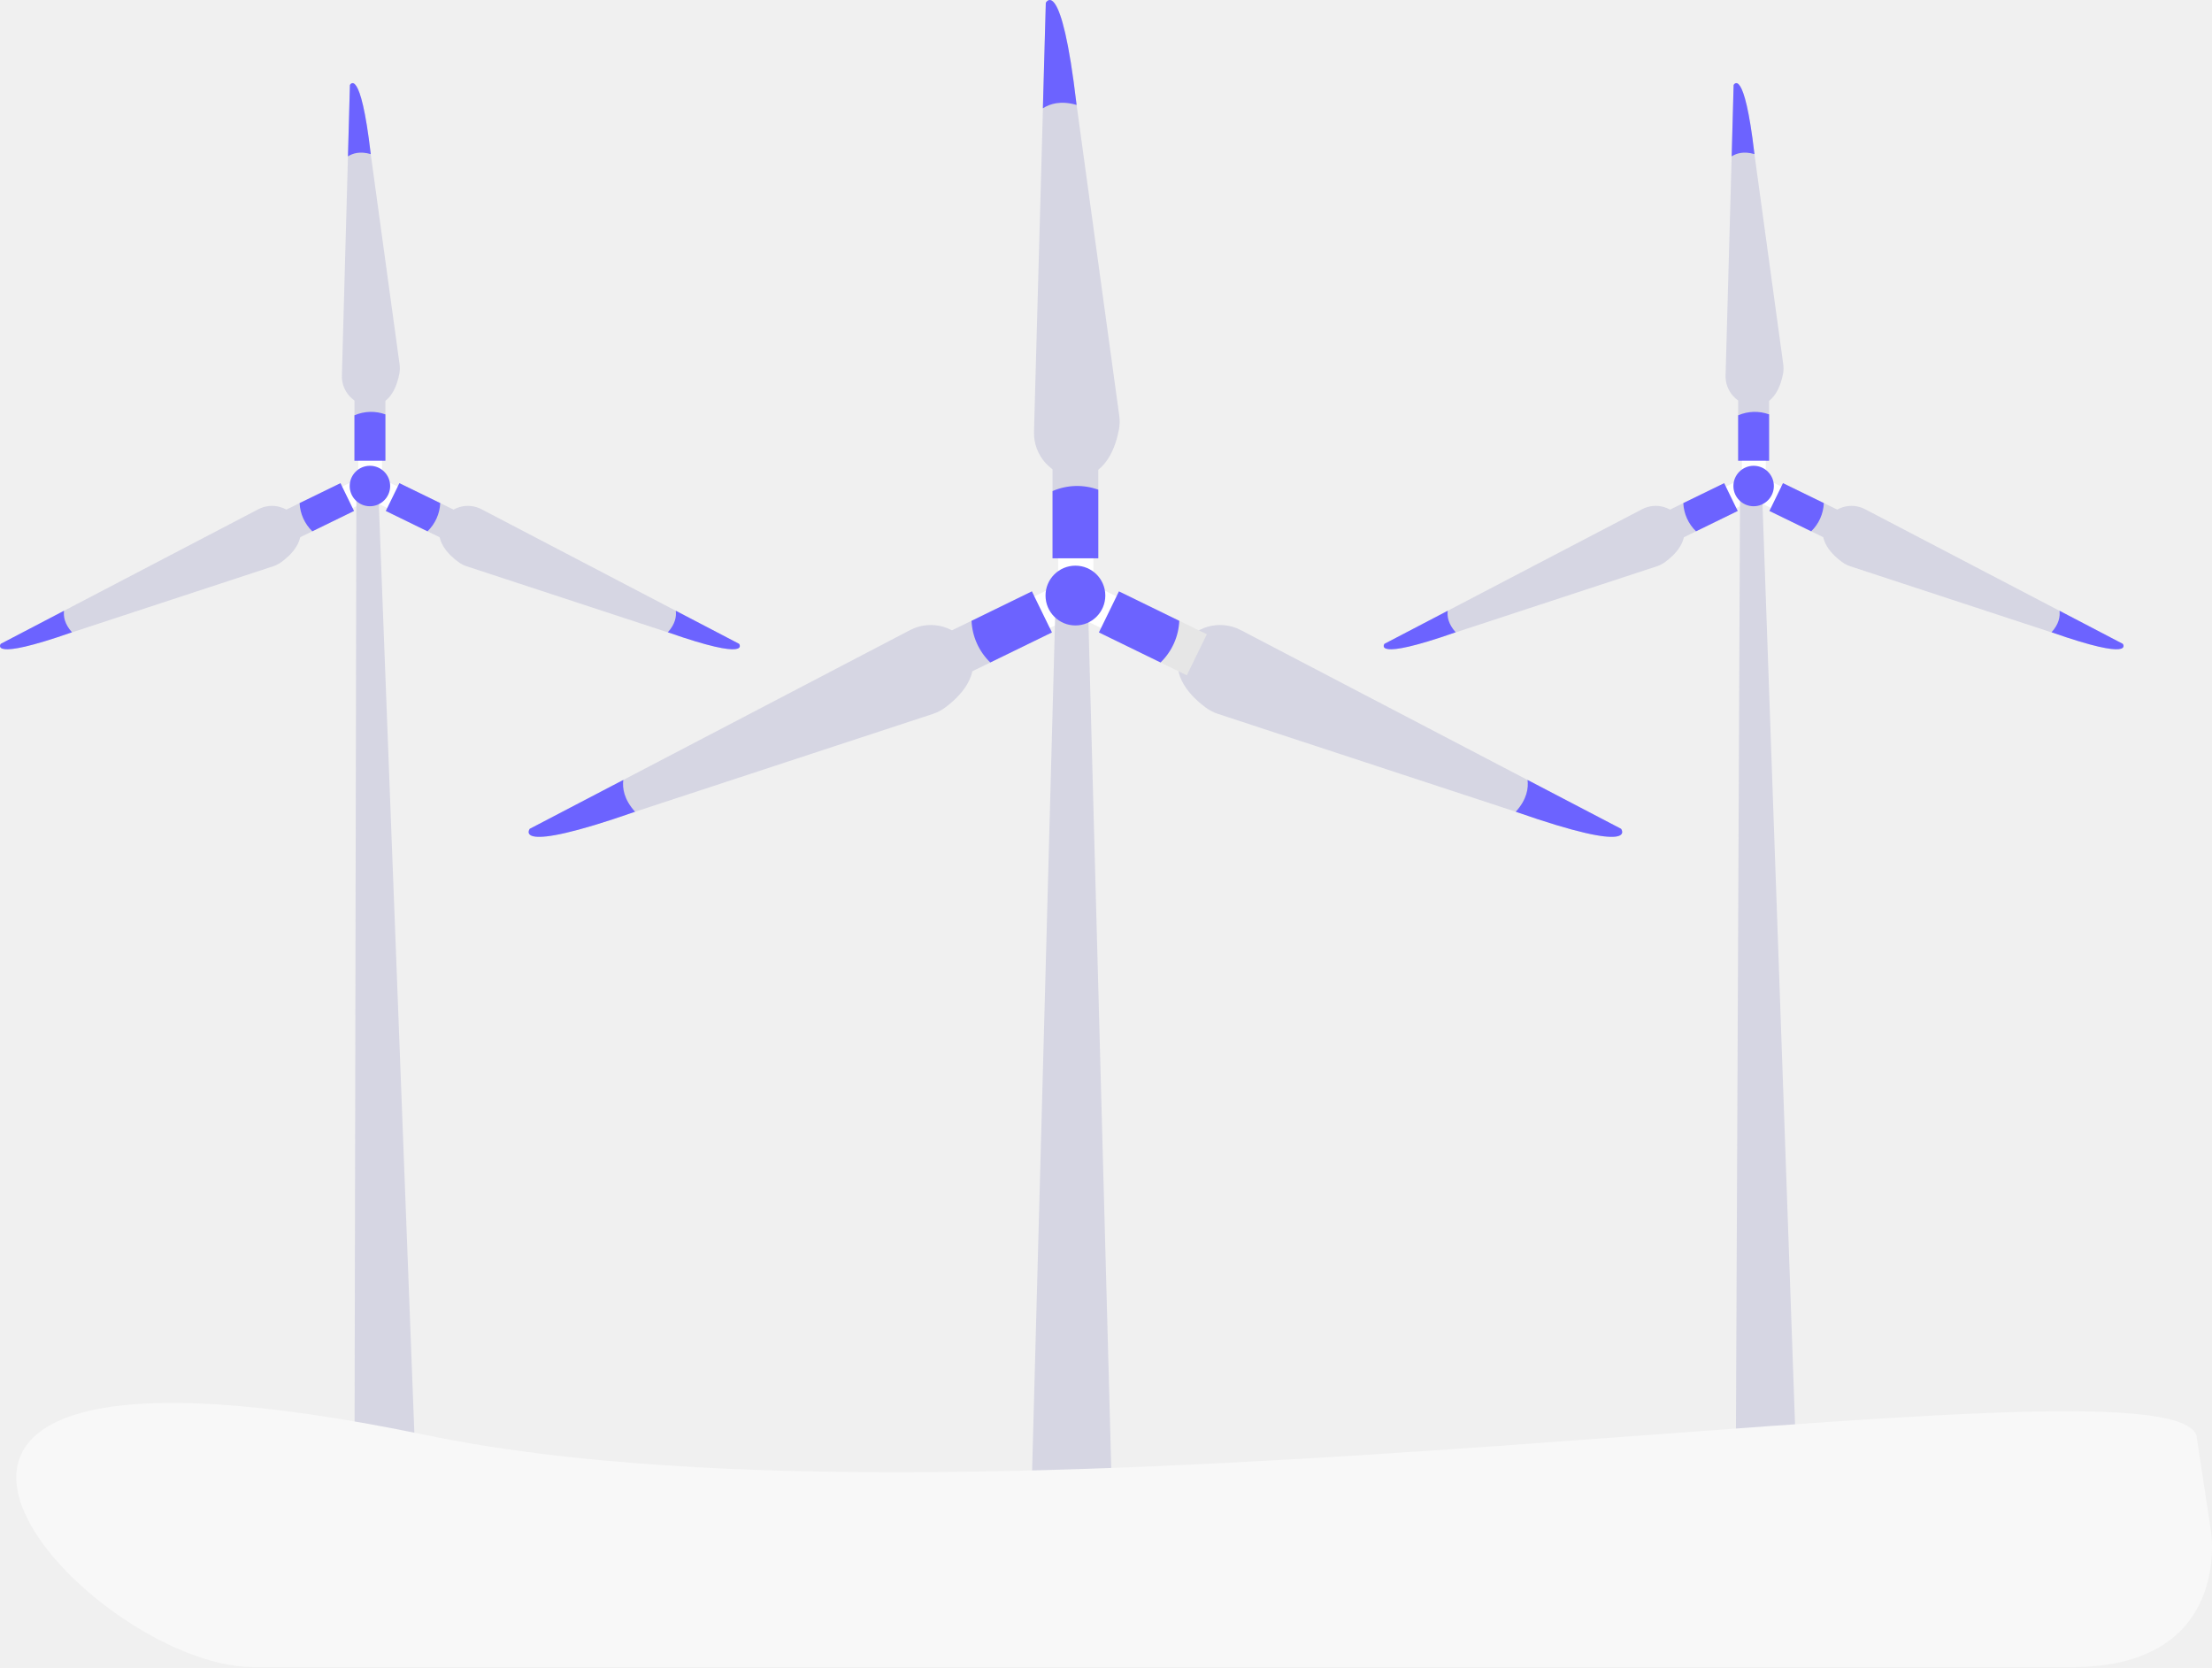
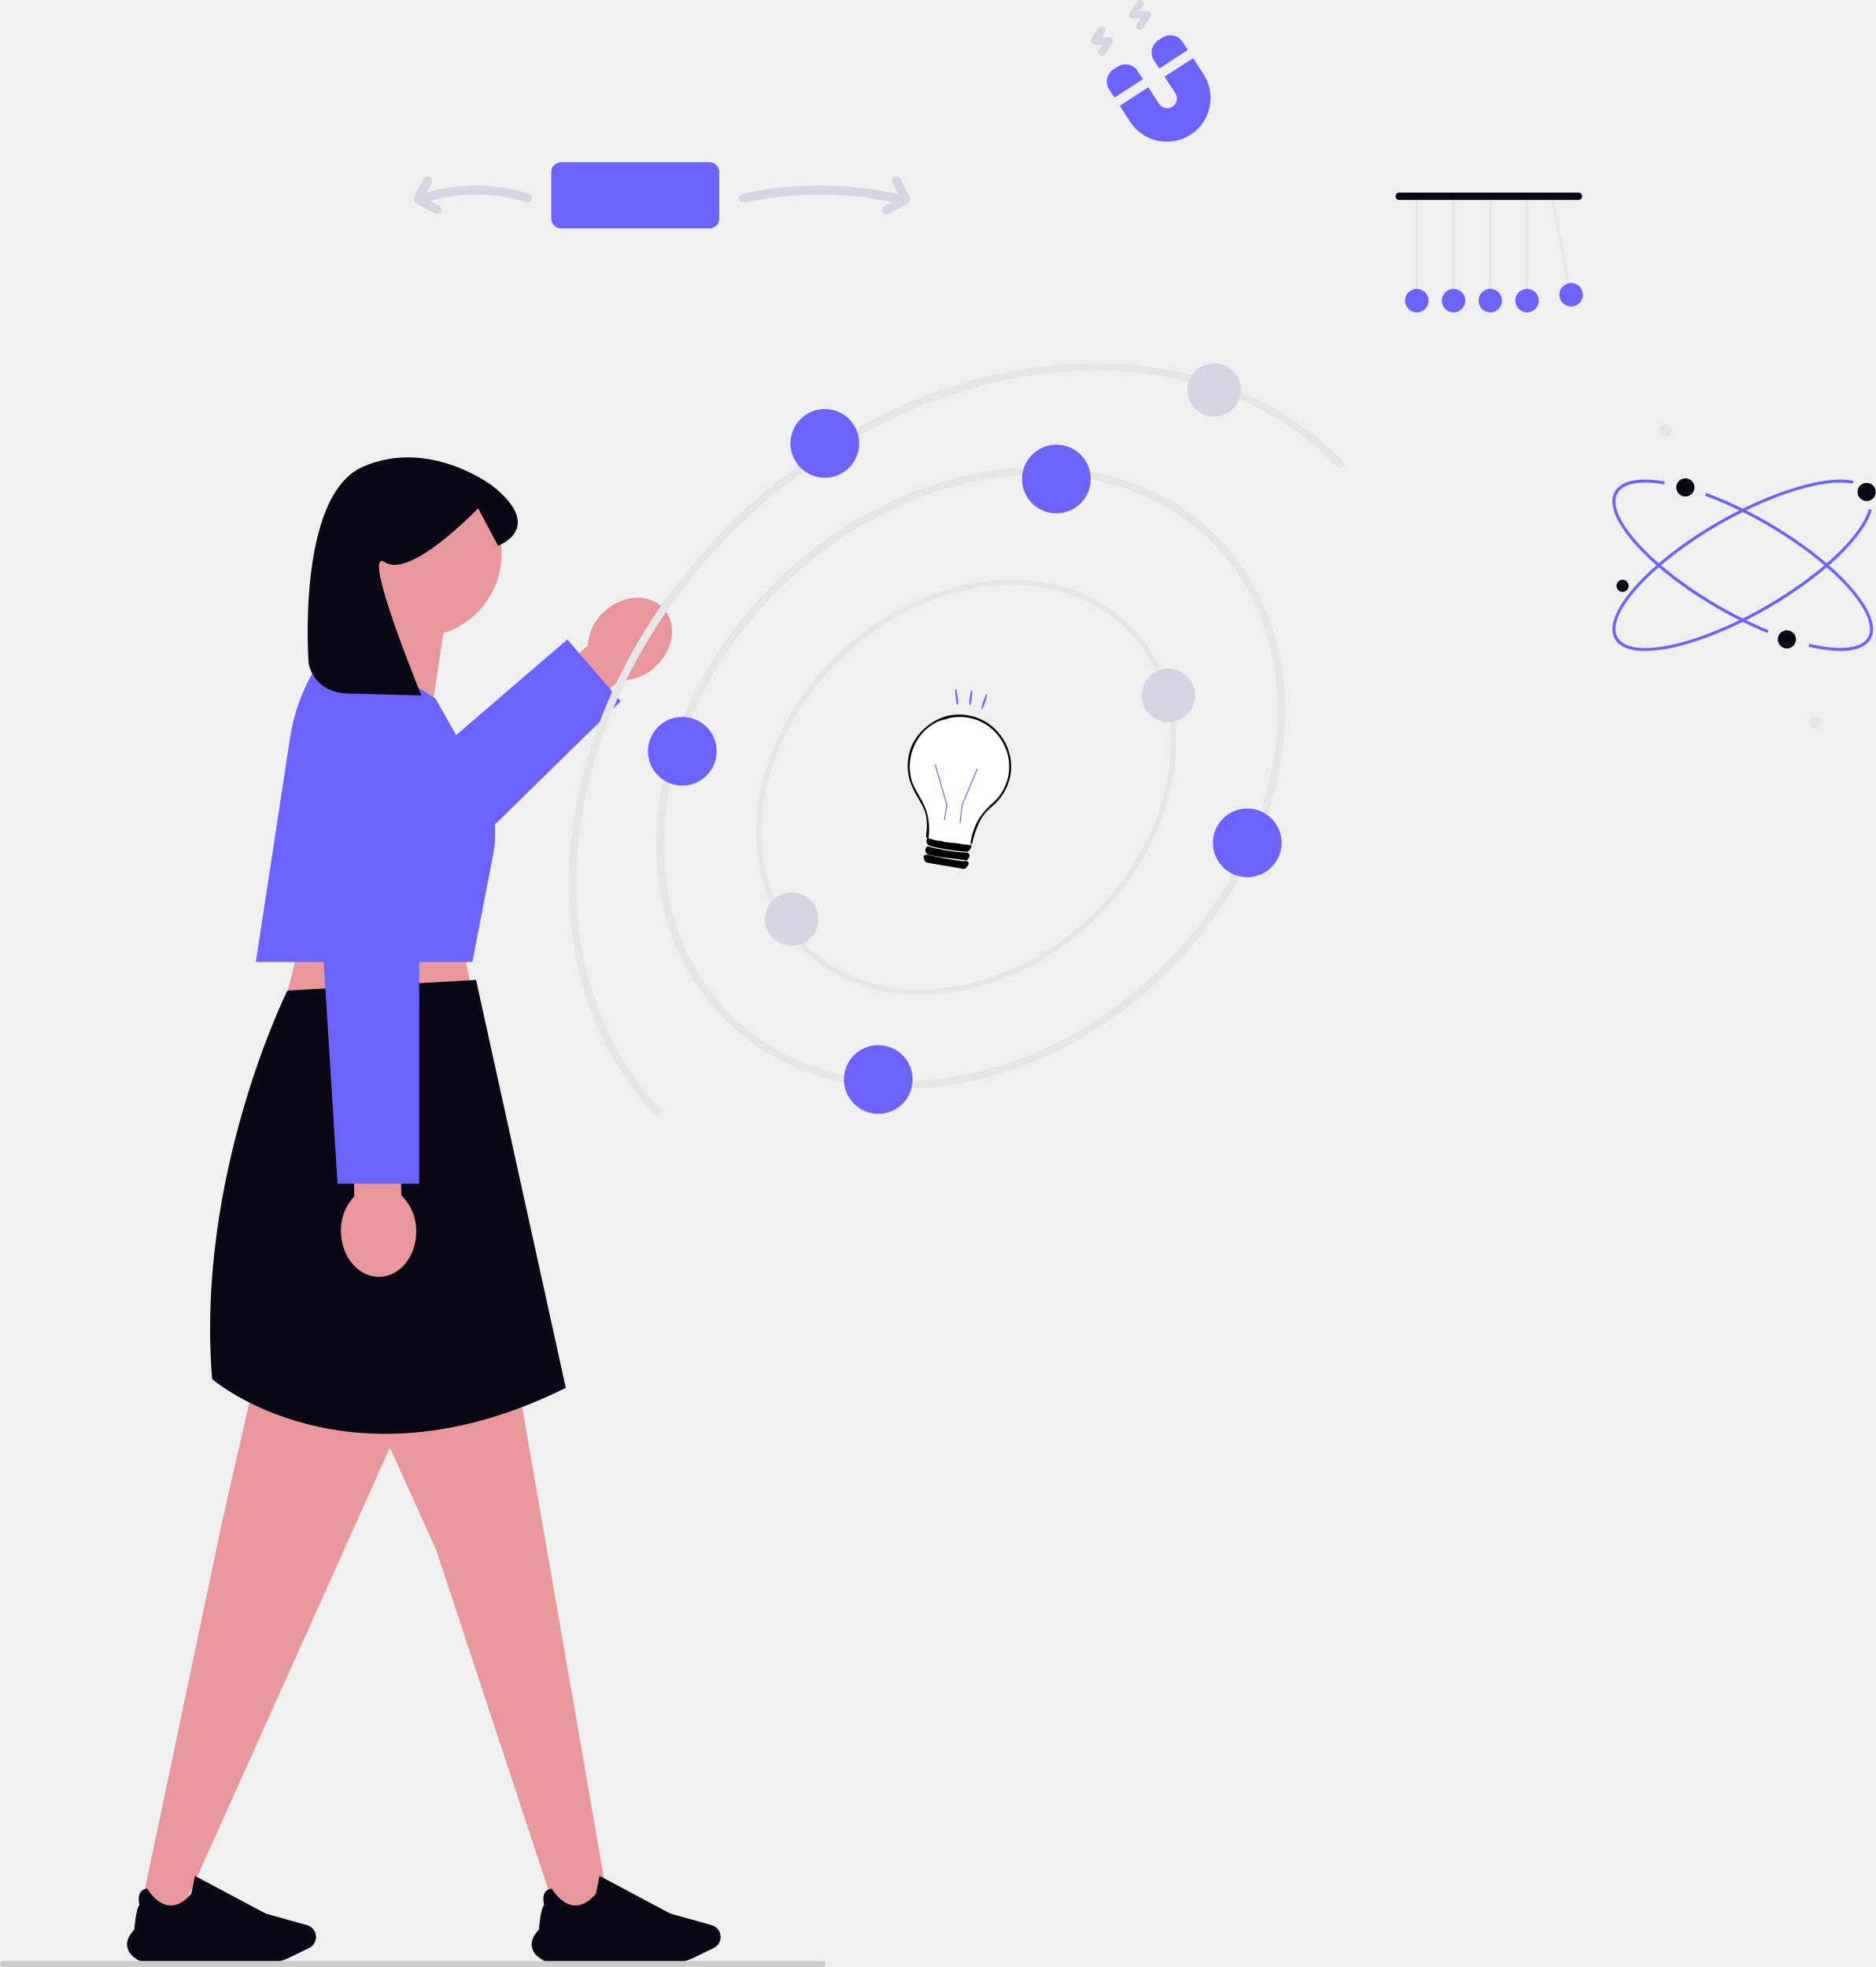
- <svg xmlns="http://www.w3.org/2000/svg" width="916.256" height="690.501" viewBox="0 0 916.256 690.501">
-   <g transform="translate(-463.069 -194.78)">
-     <path d="M603.59,291.88c-1.18,6.48-5.17,20.16-18.06,19.82-9.84-.25-17.42-8.84-17.16-18.68l3.71-134,1.21-43.7s6.38-12.09,12.73,42.11v.2l17.64,128.52A18,18,0,0,1,603.59,291.88Z" transform="translate(323 80.61)" fill="#d6d6e3" />
-     <rect width="18.94" height="40.51" transform="translate(899.06 385.5)" fill="#d6d6e3" />
-     <rect width="14.57" height="17.78" transform="translate(901.39 416.39)" fill="#fff" />
-     <path d="M586.05,157.64c-6.63-1.93-11.14-.46-14,1.39l1.21-43.7s6.38-12.09,12.73,42.11Z" transform="translate(323 80.61)" fill="#6c63ff" />
-     <path d="M595,317v28.4H576.06V317.56A25.6,25.6,0,0,1,595,317Z" transform="translate(323 80.61)" fill="#6c63ff" />
-     <path d="M639.59,407.29c-5.31-3.9-15.85-13.48-9.9-24.92,4.54-8.73,15.58-11.79,24.31-7.24l118.81,62.08,38.75,20.24s8.06,11-43.44-7l-.19-.06-123.25-40.5a18.282,18.282,0,0,1-5.09-2.6Z" transform="translate(323 80.61)" fill="#d6d6e3" />
-     <rect width="18.94" height="40.51" transform="translate(918.261 456.731) rotate(-64)" fill="#e6e6e6" />
-     <rect width="14.57" height="17.78" transform="translate(934.189 446.016) rotate(116)" fill="#fff" />
-     <path d="M767.93,450.38c4.64-5.12,5.3-9.82,4.88-13.17l38.75,20.24s8.06,11-43.44-7Z" transform="translate(323 80.61)" fill="#6c63ff" />
-     <path d="M620.79,388.56l-25.53-12.45,8.3-17,25,12.2a25.59,25.59,0,0,1-7.77,17.25Z" transform="translate(323 80.61)" fill="#6c63ff" />
-     <path d="M531.47,407.29c5.31-3.9,15.85-13.48,9.9-24.92-4.54-8.73-15.58-11.79-24.31-7.24L398.25,437.21,359.5,457.45s-8.06,11,43.44-7l.19-.06L526.38,409.9a18.28,18.28,0,0,0,5.09-2.61Z" transform="translate(323 80.61)" fill="#d6d6e3" />
-     <rect width="40.51" height="18.94" transform="translate(854.082 457.46) rotate(-26)" fill="#d6d6e3" />
-     <rect width="14.57" height="17.78" transform="translate(898.851 438.216) rotate(64)" fill="#fff" />
-     <path d="M403.13,450.38c-4.64-5.12-5.3-9.82-4.88-13.17L359.5,457.45s-8.06,11,43.44-7Z" transform="translate(323 80.61)" fill="#6c63ff" />
-     <path d="M550.27,388.56l25.53-12.45-8.3-17-25,12.2A25.59,25.59,0,0,0,550.27,388.56Z" transform="translate(323 80.61)" fill="#6c63ff" />
-     <path d="M574.57,717.37H537.42l11.8-437.53h13.55Z" transform="translate(351 167)" fill="#d6d6e3" />
-     <circle cx="12.38" cy="12.38" r="12.38" transform="translate(896.15 429.07)" fill="#6c63ff" />
-     <path d="M878.67,268.82c-.79,4.38-3.49,13.63-12.21,13.4a12.19,12.19,0,0,1-11.62-12.63l2.52-90.66.81-29.56s4.32-8.18,8.62,28.49v.13l11.93,87A12.261,12.261,0,0,1,878.67,268.82Z" transform="translate(323 80.61)" fill="#d6d6e3" />
-     <rect width="12.81" height="27.41" transform="translate(1183.05 358.22)" fill="#d6d6e3" />
-     <rect width="9.86" height="12.03" transform="translate(1184.62 379.12)" fill="#fff" />
-     <path d="M866.81,178c-4.49-1.3-7.54-.31-9.45.94l.81-29.56s4.32-8.18,8.62,28.49Z" transform="translate(323 80.61)" fill="#6c63ff" />
-     <path d="M872.86,285.8V305H860.05V286.19A17.29,17.29,0,0,1,872.86,285.8Z" transform="translate(323 80.61)" fill="#6c63ff" />
-     <path d="M903,346.89c-3.59-2.63-10.73-9.11-6.7-16.85a12.18,12.18,0,0,1,16.45-4.9l80.38,42,26.21,13.69s5.46,7.47-29.38-4.74h-.13L906.44,348.7a12.328,12.328,0,0,1-3.44-1.81Z" transform="translate(323 80.61)" fill="#d6d6e3" />
-     <rect width="12.81" height="27.41" transform="translate(1196.034 406.418) rotate(-64)" fill="#d6d6e3" />
-     <rect width="9.86" height="12.03" transform="translate(1206.823 399.171) rotate(116)" fill="#fff" />
-     <path d="M989.86,376.05c3.14-3.46,3.59-6.64,3.3-8.91l26.21,13.69s5.46,7.47-29.38-4.74Z" transform="translate(323 80.61)" fill="#6c63ff" />
-     <path d="M890.31,334.23,873,325.8l5.61-11.51,16.93,8.25A17.35,17.35,0,0,1,890.31,334.23Z" transform="translate(323 80.61)" fill="#6c63ff" />
-     <path d="M829.88,346.89c3.59-2.63,10.73-9.11,6.7-16.85a12.18,12.18,0,0,0-16.45-4.9l-80.38,42-26.21,13.69s-5.46,7.47,29.38-4.74h.13l83.39-27.39a12.331,12.331,0,0,0,3.44-1.81Z" transform="translate(323 80.61)" fill="#d6d6e3" />
-     <rect width="27.41" height="12.81" transform="translate(1152.624 406.921) rotate(-26)" fill="#d6d6e3" />
-     <rect width="9.86" height="12.03" transform="translate(1182.906 393.89) rotate(64)" fill="#fff" />
-     <path d="M743.05,376.05c-3.14-3.46-3.59-6.64-3.3-8.91l-26.21,13.69s-5.46,7.47,29.38-4.74Z" transform="translate(323 80.61)" fill="#6c63ff" />
-     <path d="M842.6,334.23l17.27-8.43-5.61-11.51-16.93,8.25a17.35,17.35,0,0,0,5.27,11.69Z" transform="translate(323 80.61)" fill="#6c63ff" />
-     <path d="M856.3,637.169l-25.26,4.44,1.79-408.879H842Z" transform="translate(351 167)" fill="#d6d6e3" />
-     <circle cx="8.38" cy="8.38" r="8.38" transform="translate(1181.08 387.7)" fill="#6c63ff" />
-     <path d="M305.51,268.82c-.79,4.38-3.49,13.63-12.21,13.4a12.18,12.18,0,0,1-11.61-12.63l2.51-90.66.81-29.56s4.32-8.18,8.62,28.49v.13l11.94,87A12.561,12.561,0,0,1,305.51,268.82Z" transform="translate(323 80.61)" fill="#d6d6e3" />
-     <rect width="12.81" height="27.41" transform="translate(609.89 358.22)" fill="#d6d6e3" />
-     <rect width="9.86" height="12.03" transform="translate(611.46 379.12)" fill="#fff" />
-     <path d="M293.65,178c-4.48-1.3-7.54-.31-9.45.94l.81-29.56s4.32-8.18,8.62,28.49Z" transform="translate(323 80.61)" fill="#6c63ff" />
-     <path d="M299.7,285.8V305H286.89V286.19A17.29,17.29,0,0,1,299.7,285.8Z" transform="translate(323 80.61)" fill="#6c63ff" />
-     <path d="M329.87,346.89c-3.59-2.63-10.72-9.11-6.69-16.85a12.17,12.17,0,0,1,16.44-4.9l80.38,42,26.22,13.69s5.45,7.47-29.39-4.74h-.13L333.32,348.7A12.39,12.39,0,0,1,329.87,346.89Z" transform="translate(323 80.61)" fill="#d6d6e3" />
-     <rect width="12.81" height="27.41" transform="translate(622.878 406.418) rotate(-64)" fill="#d6d6e3" />
-     <rect width="9.86" height="12.03" transform="translate(633.659 399.17) rotate(116)" fill="#fff" />
-     <path d="M416.7,376.05c3.14-3.46,3.59-6.64,3.3-8.91l26.22,13.69s5.45,7.47-29.39-4.74Z" transform="translate(323 80.61)" fill="#6c63ff" />
-     <path d="M317.15,334.23l-17.27-8.43,5.62-11.51,16.92,8.25a17.31,17.31,0,0,1-5.27,11.69Z" transform="translate(323 80.61)" fill="#6c63ff" />
-     <path d="M256.72,346.89c3.6-2.63,10.73-9.11,6.7-16.85a12.18,12.18,0,0,0-16.45-4.9l-80.38,42-26.21,13.69s-5.46,7.47,29.38-4.74h.13l83.39-27.39A12.33,12.33,0,0,0,256.72,346.89Z" transform="translate(323 80.61)" fill="#d6d6e3" />
-     <rect width="27.41" height="12.81" transform="translate(579.464 406.917) rotate(-26)" fill="#d6d6e3" />
-     <rect width="9.86" height="12.03" transform="translate(609.755 393.897) rotate(64)" fill="#fff" />
-     <path d="M169.89,376.05c-3.13-3.46-3.58-6.64-3.3-8.91l-26.21,13.69s-5.46,7.47,29.38-4.74Z" transform="translate(323 80.61)" fill="#6c63ff" />
-     <path d="M269.44,334.23l17.27-8.43-5.61-11.51-16.93,8.25a17.4,17.4,0,0,0,5.27,11.69Z" transform="translate(323 80.61)" fill="#6c63ff" />
-     <path d="M284.061,630.706h-25.14l.759-397.976h9.16Z" transform="translate(351 167)" fill="#d6d6e3" />
-     <circle cx="8.38" cy="8.38" r="8.38" transform="translate(607.92 387.7)" fill="#6c63ff" />
-     <path d="M1055.936,672.338s8.843,56.077-57.7,56.081H245.17c-70.974-.025-211.888-154.949,71.582-96.081,235.34,48.871,718.209-37.932,733.119,0Z" transform="translate(323 156.862)" fill="#f8f8f8" />
+ <svg xmlns="http://www.w3.org/2000/svg" width="763.288" height="800.542" viewBox="0 0 763.288 800.542">
+   <g transform="translate(-695.37 -101.236)">
+     <path d="M304.057,125.825l-24.33,21.989-12.839-14.206,24.33-21.989a20.1,20.1,0,0,1,6.859-13.941c7.584-6.854,18.33-7.323,24-1.046s4.123,16.921-3.461,23.775a20.1,20.1,0,0,1-14.562,5.418h0Z" transform="translate(643.37 252.27)" fill="#e8989b" />
+     <path d="M201.414,180.7l83.761-72.052,21.751,25.143-95.68,93.7" transform="translate(641.045 252.853)" fill="#6c63ff" />
+     <path d="M179.909,218.849l-12.147,48,83.877-1.036-9.6-43.86Z" transform="translate(639.85 256.767)" fill="#e8989b" />
+     <path d="M166.284,377.223l-18.211,79.672L114.556,616.408l15.533,3.107,106.762-237.74Z" transform="translate(637.96 262.392)" fill="#e8989b" />
+     <path d="M198.368,396.087l33.637,74.484,49.4,149.66,20.71-5.178L257.344,357.07Z" transform="translate(640.937 261.677)" fill="#e8989b" />
+     <path d="M173.39,246.779s-37.448,75.142-30.619,158.147c0,0,55.209,47.636,143.9,3.54l-36.509-166.01-76.771,4.323h0Z" transform="translate(638.933 257.606)" fill="#090814" />
+     <path d="M112.15,627.707a6.92,6.92,0,0,1-2.861-4.851c-.132-2.01.862-4.167,2.952-6.41.05-.646.7-8.643,2.144-10.075-.121-.428-.857-3.266.35-5.109a3.5,3.5,0,0,1,2.724-1.5l.054-.006.027.048c.035.062,3.552,6.249,8.844,6.792,3.034.311,6.071-1.269,9.027-4.7.106-.253.942-4.43,1.481-7.2l.022-.111,28.831,15.344,16.853,4.722a4.989,4.989,0,0,1,.817,9.264l-8.169,3.976a25.294,25.294,0,0,1-11.007,2.539h-44.31a12.278,12.278,0,0,1-7.778-2.727h0Z" transform="translate(637.773 270.113)" fill="#090814" />
+     <path d="M271.15,627.707a6.92,6.92,0,0,1-2.861-4.851c-.132-2.01.862-4.167,2.952-6.41.05-.646.7-8.643,2.144-10.075-.121-.428-.857-3.266.35-5.109a3.5,3.5,0,0,1,2.724-1.5l.054-.006.027.048c.035.062,3.552,6.249,8.844,6.792,3.034.311,6.071-1.269,9.027-4.7.106-.253.942-4.43,1.481-7.2l.022-.111,28.831,15.344,16.853,4.722a4.989,4.989,0,0,1,.817,9.264l-8.169,3.976a25.294,25.294,0,0,1-11.006,2.539h-44.31a12.278,12.278,0,0,1-7.778-2.727Z" transform="translate(643.42 270.113)" fill="#090814" />
+     <path d="M191.132,76.16A33.832,33.832,0,1,1,235.1,108.445l-6.54,43.223-33.341-27.784a83.993,83.993,0,0,0,11.065-19.519,33.8,33.8,0,0,1-15.152-28.2Z" transform="translate(640.68 250.498)" fill="#e8989b" />
+     <path d="M193.152,107.251,233,132.723,251.392,165.2a45.437,45.437,0,0,1,5.073,31.012l-8.451,43.718H159.907l13.922-91.209a76.686,76.686,0,0,1,12.959-32.369l6.365-9.1Z" transform="translate(639.571 252.804)" fill="#6c63ff" />
+     <path d="M180.655,120.8s1.58,11.986,16.217,12.378l29.691.794s-25.1-61.082-14.779-54.2S249.626,57.8,249.626,57.8l8.121,15.23s19.4-7.025-2.1-24.229c0,0-25.654-19.834-52.888-7.923s-22.1,79.919-22.1,79.919h0Z" transform="translate(640.294 250.311)" fill="#090814" />
+     <path d="M198.782,328.666l-.711-32.787,19.143-.415.711,32.787a20.1,20.1,0,0,1,6.056,14.308c.222,10.22-6.455,18.654-14.913,18.837s-15.494-7.953-15.716-18.173A20.1,20.1,0,0,1,198.782,328.666Z" transform="translate(640.758 259.489)" fill="#e8989b" />
+     <path d="M225.594,169.057V327.977H192.349L182.523,170.4" transform="translate(640.374 254.999)" fill="#6c63ff" />
+     <path d="M335.9,629.583a1.12,1.12,0,0,1-.966,1.232H.966a1.269,1.269,0,0,1,0-2.465H334.93A1.121,1.121,0,0,1,335.9,629.583Z" transform="translate(695.37 270.963)" fill="#ccc" />
+     <path d="M140.313,0a175.231,175.231,0,0,1,28.216,2.275A165.914,165.914,0,0,1,194.822,8.8,154.079,154.079,0,0,1,218.633,19.14a139.424,139.424,0,0,1,20.768,13.7,123.225,123.225,0,0,1,17.16,16.635,107.972,107.972,0,0,1,12.98,19.127,96.594,96.594,0,0,1,8.217,21.173,91.683,91.683,0,0,1,0,45.5,96.594,96.594,0,0,1-8.217,21.173,107.973,107.973,0,0,1-12.98,19.127,123.227,123.227,0,0,1-17.16,16.635,139.424,139.424,0,0,1-20.768,13.7,154.08,154.08,0,0,1-23.811,10.337,165.915,165.915,0,0,1-26.293,6.528,176.109,176.109,0,0,1-56.431,0A165.915,165.915,0,0,1,85.8,216.256a154.079,154.079,0,0,1-23.811-10.337,139.424,139.424,0,0,1-20.768-13.7,123.225,123.225,0,0,1-17.16-16.635,107.971,107.971,0,0,1-12.98-19.127A96.594,96.594,0,0,1,2.868,135.28a91.682,91.682,0,0,1,0-45.5,96.594,96.594,0,0,1,8.217-21.173,107.97,107.97,0,0,1,12.98-19.127,123.224,123.224,0,0,1,17.16-16.635,139.424,139.424,0,0,1,20.768-13.7A154.078,154.078,0,0,1,85.8,8.8,165.914,165.914,0,0,1,112.1,2.275,175.23,175.23,0,0,1,140.313,0Zm0,221.953a172.113,172.113,0,0,0,27.714-2.234,162.8,162.8,0,0,0,25.8-6.4,150.963,150.963,0,0,0,23.33-10.127,136.312,136.312,0,0,0,20.3-13.4,120.116,120.116,0,0,0,16.727-16.214A104.862,104.862,0,0,0,266.794,155a93.486,93.486,0,0,0,7.954-20.49,88.576,88.576,0,0,0,0-43.961,93.486,93.486,0,0,0-7.954-20.49,104.861,104.861,0,0,0-12.607-18.575A120.118,120.118,0,0,0,237.46,35.271a136.311,136.311,0,0,0-20.3-13.4,150.965,150.965,0,0,0-23.33-10.127,162.8,162.8,0,0,0-25.8-6.4,173,173,0,0,0-55.428,0,162.8,162.8,0,0,0-25.8,6.4,150.965,150.965,0,0,0-23.33,10.127,136.311,136.311,0,0,0-20.3,13.4A120.118,120.118,0,0,0,26.438,51.484,104.862,104.862,0,0,0,13.831,70.059a93.486,93.486,0,0,0-7.954,20.49,88.576,88.576,0,0,0,0,43.961A93.487,93.487,0,0,0,13.831,155a104.863,104.863,0,0,0,12.607,18.575,120.117,120.117,0,0,0,16.727,16.214,136.312,136.312,0,0,0,20.3,13.4A150.963,150.963,0,0,0,86.8,213.313a162.8,162.8,0,0,0,25.8,6.4A172.113,172.113,0,0,0,140.313,221.953Z" transform="translate(911.163 432.802) rotate(-43.502)" fill="#e6e6e6" />
+     <path d="M318.8,306.852a126.18,126.18,0,0,1-18.656-25.381A132.724,132.724,0,0,1,288.307,252.6a148.422,148.422,0,0,1-5.157-31.354,169.481,169.481,0,0,1,1.37-32.841,191.833,191.833,0,0,1,7.746-33.347,212.05,212.05,0,0,1,13.977-32.878,228.394,228.394,0,0,1,20.068-31.433,242.462,242.462,0,0,1,56.354-53.481,228.394,228.394,0,0,1,32.439-18.4,212.057,212.057,0,0,1,33.563-12.24A191.836,191.836,0,0,1,482.374.634a169.479,169.479,0,0,1,32.868.348,148.424,148.424,0,0,1,31.042,6.789A132.726,132.726,0,0,1,574.5,21.1,126.178,126.178,0,0,1,598.87,41.057L596.617,43.2a123.069,123.069,0,0,0-23.77-19.466,129.614,129.614,0,0,0-27.555-13.016A145.313,145.313,0,0,0,514.9,4.07a166.363,166.363,0,0,0-32.264-.341,188.718,188.718,0,0,0-33.159,5.9,208.934,208.934,0,0,0-33.07,12.06,225.271,225.271,0,0,0-32,18.147,239.353,239.353,0,0,0-55.626,52.791,225.278,225.278,0,0,0-19.794,31,208.939,208.939,0,0,0-13.772,32.394,188.721,188.721,0,0,0-7.621,32.805,166.367,166.367,0,0,0-1.346,32.237,145.31,145.31,0,0,0,5.047,30.7,129.613,129.613,0,0,0,11.558,28.2,123.067,123.067,0,0,0,18.2,24.755Z" transform="translate(643.938 248.995)" fill="#e6e6e6" />
+     <circle cx="13.979" cy="13.979" r="13.979" transform="translate(1111.265 282.207)" fill="#6c63ff" />
+     <circle cx="13.979" cy="13.979" r="13.979" transform="translate(1188.928 430.286)" fill="#6c63ff" />
+     <circle cx="13.979" cy="13.979" r="13.979" transform="translate(959.044 393.007)" fill="#6c63ff" />
+     <circle cx="13.979" cy="13.979" r="13.979" transform="translate(1038.778 526.589)" fill="#6c63ff" />
+     <path d="M93.666,0A116.975,116.975,0,0,1,112.5,1.519a110.756,110.756,0,0,1,17.552,4.358,102.856,102.856,0,0,1,15.9,6.9,93.074,93.074,0,0,1,13.864,9.149,82.259,82.259,0,0,1,11.455,11.1A72.077,72.077,0,0,1,179.932,45.8a64.482,64.482,0,0,1,5.485,14.134,61.2,61.2,0,0,1,0,30.374,64.482,64.482,0,0,1-5.485,14.134,72.077,72.077,0,0,1-8.665,12.768,82.26,82.26,0,0,1-11.455,11.1,93.073,93.073,0,0,1-13.864,9.149,102.855,102.855,0,0,1-15.9,6.9A110.756,110.756,0,0,1,112.5,148.72a117.562,117.562,0,0,1-37.671,0,110.756,110.756,0,0,1-17.552-4.358,102.854,102.854,0,0,1-15.9-6.9,93.072,93.072,0,0,1-13.864-9.149,82.259,82.259,0,0,1-11.455-11.1A72.076,72.076,0,0,1,7.4,104.44,64.481,64.481,0,0,1,1.914,90.307a61.2,61.2,0,0,1,0-30.374A64.481,64.481,0,0,1,7.4,45.8,72.076,72.076,0,0,1,16.064,33.03a82.259,82.259,0,0,1,11.455-11.1,93.073,93.073,0,0,1,13.864-9.149,102.855,102.855,0,0,1,15.9-6.9A110.756,110.756,0,0,1,74.83,1.519,116.975,116.975,0,0,1,93.666,0Zm0,148.165a114.9,114.9,0,0,0,18.5-1.491,108.679,108.679,0,0,0,17.223-4.276,100.777,100.777,0,0,0,15.574-6.76,91,91,0,0,0,13.554-8.944,80.184,80.184,0,0,0,11.166-10.823,70,70,0,0,0,8.416-12.4,62.406,62.406,0,0,0,5.309-13.678,59.129,59.129,0,0,0,0-29.346A62.406,62.406,0,0,0,178.1,46.768a70,70,0,0,0-8.416-12.4,80.184,80.184,0,0,0-11.166-10.823A90.994,90.994,0,0,0,144.963,14.6a100.778,100.778,0,0,0-15.574-6.76,108.677,108.677,0,0,0-17.223-4.276,115.488,115.488,0,0,0-37,0A108.677,108.677,0,0,0,57.943,7.841,100.777,100.777,0,0,0,42.369,14.6a91,91,0,0,0-13.554,8.944A80.184,80.184,0,0,0,17.649,34.368a70,70,0,0,0-8.416,12.4A62.407,62.407,0,0,0,3.923,60.446a59.129,59.129,0,0,0,0,29.346,62.407,62.407,0,0,0,5.309,13.678,70,70,0,0,0,8.416,12.4,80.184,80.184,0,0,0,11.166,10.823,91,91,0,0,0,13.554,8.944,100.776,100.776,0,0,0,15.574,6.76,108.679,108.679,0,0,0,17.223,4.276A114.9,114.9,0,0,0,93.666,148.165Z" transform="translate(968.867 431.593) rotate(-43.502)" fill="#e6e6e6" />
+     <circle cx="10.873" cy="10.873" r="10.873" transform="translate(1159.934 373.333)" fill="#d6d6e3" />
+     <circle cx="10.873" cy="10.873" r="10.873" transform="translate(1006.677 464.458)" fill="#d6d6e3" />
+     <circle cx="10.873" cy="10.873" r="10.873" transform="translate(1178.573 249.071)" fill="#d6d6e3" />
+     <circle cx="13.979" cy="13.979" r="13.979" transform="translate(1017.033 267.71)" fill="#6c63ff" />
+     <rect width="68.344" height="26.923" rx="4" transform="translate(919.694 167.265)" fill="#6c63ff" />
+     <g transform="translate(995.928 173.08)">
+       <path d="M3.267,11.832a140.872,140.872,0,0,1,48.71-1.911c4.732.656,9.384,1.551,13.939,2.648a2.988,2.988,0,0,0,3.273-1.275c.4-1.007-.5-1.918-1.859-2.246A148.96,148.96,0,0,0,16.092,5.956,144.017,144.017,0,0,0,1.853,8.311c-3.255.7-1.864,4.232,1.415,3.521Z" transform="translate(0 -1.351)" fill="#d6d6e3" />
+       <path d="M54.453,2.747,56.342,6.3l.971,1.827.486.914a1.962,1.962,0,0,0,.216.406c-.376-.394,1.041-1.573.375-1.333a14.138,14.138,0,0,0-1.712.908l-1.813.962-3.626,1.923a1.841,1.841,0,0,0-.655,2.5,1.866,1.866,0,0,0,2.5.655l4.23-2.244,2.015-1.069c.838-.445,1.712-.812,2.1-1.742A3.077,3.077,0,0,0,61.006,7.3L59.873,5.167,57.606.9a1.841,1.841,0,0,0-2.5-.655,1.866,1.866,0,0,0-.655,2.5h0Z" transform="translate(8.173 0)" fill="#d6d6e3" />
+     </g>
+     <g transform="translate(863.776 173.079)">
+       <path d="M45.3,11.832A67.056,67.056,0,0,0,11.876,9.921a71.864,71.864,0,0,0-9.564,2.648A1.844,1.844,0,0,1,.067,11.294,1.862,1.862,0,0,1,1.342,9.048,70.538,70.538,0,0,1,46.27,8.31c2.233.7,1.279,4.231-.971,3.521Z" transform="translate(0.487 -1.351)" fill="#d6d6e3" />
+       <path d="M57.481,2.747,55.593,6.3l-.971,1.827-.486.913a1.962,1.962,0,0,1-.216.406c.376-.394-1.041-1.573-.375-1.333a14.138,14.138,0,0,1,1.712.908l1.813.962L60.7,11.906a1.841,1.841,0,0,1,.655,2.5,1.866,1.866,0,0,1-2.5.655l-4.23-2.244-2.015-1.068C51.771,11.3,50.9,10.935,50.5,10A3.077,3.077,0,0,1,50.929,7.3l1.133-2.131L54.328.9a1.841,1.841,0,0,1,2.5-.655,1.866,1.866,0,0,1,.655,2.5h0Z" transform="translate(-50.334 0)" fill="#d6d6e3" />
+     </g>
+     <path d="M35.571,13.833v7.9A17.786,17.786,0,0,1,0,21.738v-7.9H13.833v7.9a3.952,3.952,0,1,0,7.9,0v-7.9ZM29.643,0a5.929,5.929,0,0,1,5.929,5.929V9.881H21.738V5.929A5.929,5.929,0,0,1,27.667,0ZM7.9,0a5.929,5.929,0,0,1,5.929,5.929V9.881H0V5.929A5.929,5.929,0,0,1,5.929,0Z" transform="matrix(0.839, -0.545, 0.545, 0.839, 1143.491, 132.685)" fill="#6c63ff" />
+     <path d="M20.526,27.073a1.509,1.509,0,0,1-1.254-2.346l1.454-2.181H17.509A1.509,1.509,0,0,1,16.253,20.2l3.018-4.527a1.509,1.509,0,1,1,2.511,1.674l-1.454,2.181h3.217A1.509,1.509,0,0,1,24.8,21.874L21.783,26.4A1.508,1.508,0,0,1,20.526,27.073Z" transform="translate(1123.224 96.879)" fill="#d6d6e3" />
+     <path d="M20.526,27.073a1.509,1.509,0,0,1-1.254-2.346l1.454-2.181H17.509A1.509,1.509,0,0,1,16.253,20.2l3.018-4.527a1.509,1.509,0,1,1,2.511,1.674l-1.454,2.181h3.217A1.509,1.509,0,0,1,24.8,21.874L21.783,26.4A1.508,1.508,0,0,1,20.526,27.073Z" transform="translate(1138.756 86.236)" fill="#d6d6e3" />
+     <g transform="translate(1069.879 378.799) rotate(9)">
+       <g transform="translate(0 0)">
+         <path d="M41.579,20.79a25.217,25.217,0,0,1-.4,4.495A22.087,22.087,0,0,1,38.99,30.7c-1.849,3.284-3.831,4.51-5.461,7.726-.28.217-.568.412-.862.6-.585.378-.649,2.227-1.271,2.546,0,0-.009,0-.013.009a2.351,2.351,0,0,0-.321,1.07v.009c-.314,1.837-.585,5.575-.9,7.786-.042.267-.081.514-.123.73-.106.585-.216.959-.339,1.005-1.515.585-2.16-.217-3.82,0-.891.119-5.439.849-6.364.849-2.626,0-4.047-.895-6.173-1.854-.149-.064-.3-.132-.454-.2-.058-.022-.106-.047-.16-.068-.61-.259-1.188-6.784-1.761-9.254a.016.016,0,0,1,0-.013c-.119-.514-.238-.849-.357-.916l-.089-.051c-.378-.217-.747-.454-1.108-.7C7.226,36.339,3,32.876.92,27.213A23.862,23.862,0,0,1,0,20.79a20.79,20.79,0,1,1,41.579,0Z" transform="translate(0.328 11.179)" fill="#fff" />
+         <path d="M41.5,26.1a22.088,22.088,0,0,1-2.185,5.418c-1.849,3.284-3.831,4.51-5.461,7.726-1.083,2.142-2.008,5.168-2.639,10.269-.038.3.042.645,0,.942-.1.657.022.539-.378,1.133-.183.1-.293-.042-.353-.321a8.859,8.859,0,0,1-.025-2.13,28.046,28.046,0,0,1,.924-5.656v-.009c.1-.369.212-.726.321-1.069,1.964-5.982,5.588-8.693,7.23-11.825,8.625-16.412-7.314-34.731-24.87-28.36-.942.344-.891.543-.942.568A19.145,19.145,0,0,0,9.451,4.484C1.672,9.776-1.119,20.251,2.389,28.881c1.9,4.671,5.881,7.306,8.456,12.615q.231.462.446.967a.016.016,0,0,0,0,.013A25.938,25.938,0,0,1,13.217,51.8c0,.058.009.11.009.165.152.013.3.022.446.034,2.253.2,3.712.556,4.468.165l.831.085c.276.385,4.911-.085,5.651-.094h.191A51.659,51.659,0,0,0,30.366,52c.094-.009.191-.021.284-.034a.5.5,0,0,1,.378.568A4.489,4.489,0,0,1,29.9,54.788c-.87.509-15.041.768-16.394-.186a2.126,2.126,0,0,1-.751-2.542c-.025-.119-.546-.458-.568-.568-.254-1.444.047-5.1-1.693-9.232a11.14,11.14,0,0,0-.755-1.463c-2.185-3.64-6.406-7.1-8.49-12.769A21.183,21.183,0,0,1,.13,18.521C.881,10.544,7.761,2.7,15.482.714,31.643-3.435,45.288,11.219,41.5,26.1Z" transform="translate(0 10.364)" fill="#010001" />
+         <path d="M17.4,0c1.345,1.279.626,1.712,0,3.2-.79-.178-14.319.687-16.2,0A1.92,1.92,0,0,1,.633,0,75.541,75.541,0,0,0,17.4,0Z" transform="translate(12.701 65.591)" fill="#010001" />
+         <path d="M18.471.377c.529,1.177-.484,1.9-.942,2.826l-.941.188L1.7,3.2C.805,3.03.237,1.775.005.942A.556.556,0,0,1,.289.377L1.513,0A133.884,133.884,0,0,0,16.3.377a2.153,2.153,0,0,1,2.167,0Z" transform="translate(12.385 68.983)" fill="#010001" />
+         <path d="M7.584,21.782h-.39V15.4L0,.167.353,0,7.584,15.311Z" transform="translate(11.059 32.248)" fill="#6c63ff" />
+         <path d="M.184.033c.8-.543.811,5.823.567,6.03C-.18,6.846-.083.216.184.033Z" transform="translate(20.824 0)" fill="#6c63ff" />
+         <path d="M.033.019c.628-.4,2.073,5.623,1.98,5.935C1.48,7.729-.261.209.033.019Z" transform="translate(14.568 0.579)" fill="#6c63ff" />
+         <path d="M1.217,0C1.964-.193.706,5.668.558,5.94-.855,8.51.812.112,1.217,0Z" transform="translate(26.197 0.594)" fill="#6c63ff" />
+         <path d="M.321,22.816,0,15.725.007,15.7,3.826,0,4.2.092.393,15.764.71,22.8Z" transform="translate(24.404 31.224)" fill="#6c63ff" />
+       </g>
+     </g>
+     <g transform="translate(1264.736 181.124)">
+       <path d="M0,0V40.663" transform="translate(7.176 0)" fill="none" stroke="#e6e6e6" stroke-width="1" />
+       <path d="M0,0V40.663" transform="translate(22.126 0)" fill="none" stroke="#e6e6e6" stroke-width="1" />
+       <path d="M0,0V40.663" transform="translate(37.076 0)" fill="none" stroke="#e6e6e6" stroke-width="1" />
+       <path d="M0,0V40.663" transform="translate(52.025 0)" fill="none" stroke="#e6e6e6" stroke-width="1" />
+       <path d="M0,0,7.176,38.272" transform="translate(62.191 0)" fill="none" stroke="#e6e6e6" stroke-width="1" />
+       <path d="M0,0H72.955" transform="translate(0 0)" fill="none" stroke="#090814" stroke-linecap="round" stroke-width="3" />
+       <path d="M4.784,0A4.784,4.784,0,1,1,0,4.784,4.784,4.784,0,0,1,4.784,0Z" transform="translate(2.392 37.674)" fill="#6c63ff" />
+       <path d="M4.784,0A4.784,4.784,0,1,1,0,4.784,4.784,4.784,0,0,1,4.784,0Z" transform="translate(17.342 37.674)" fill="#6c63ff" />
+       <path d="M4.784,0A4.784,4.784,0,1,1,0,4.784,4.784,4.784,0,0,1,4.784,0Z" transform="translate(32.292 37.674)" fill="#6c63ff" />
+       <path d="M4.784,0A4.784,4.784,0,1,1,0,4.784,4.784,4.784,0,0,1,4.784,0Z" transform="translate(47.241 37.674)" fill="#6c63ff" />
+       <path d="M4.784,0A4.784,4.784,0,1,1,0,4.784,4.784,4.784,0,0,1,4.784,0Z" transform="translate(65.181 35.282)" fill="#6c63ff" />
+     </g>
+     <g transform="translate(1351.505 273.923)">
+       <circle cx="2.466" cy="2.466" r="2.466" transform="translate(1.664 63.282)" fill="#090814" />
+       <path d="M556.74,300.7A173.371,173.371,0,0,1,529.2,286.258c-20.956-13.48-35.242-29.072-35.553-38.8a7.559,7.559,0,0,1,3.139-6.7c3.517-2.592,9.784-3.215,18.127-1.8l-.206,1.216c-8.006-1.358-13.949-.813-17.188,1.577a6.394,6.394,0,0,0-2.638,5.669c.3,9.338,14.36,24.527,34.99,37.8a172.09,172.09,0,0,0,27.334,14.341Z" transform="translate(-493.646 -215.735)" fill="#6c63ff" />
+       <path d="M640.456,315.768A56.562,56.562,0,0,1,627.547,314l.287-1.2c10.337,2.478,18.159,2.271,22.028-.581a6.394,6.394,0,0,0,2.638-5.669c-.3-9.339-14.36-24.527-34.99-37.8a166.7,166.7,0,0,0-32.117-16.2l.424-1.157a167.959,167.959,0,0,1,32.357,16.319c20.955,13.479,35.244,29.07,35.555,38.8a7.559,7.559,0,0,1-3.139,6.7C648.285,314.914,644.859,315.768,640.456,315.768Z" transform="translate(-547.692 -223.498)" fill="#6c63ff" />
+       <path d="M506.962,308c-4.415,0-7.873-.847-10.173-2.545a7.56,7.56,0,0,1-3.139-6.7c.311-9.726,14.6-25.317,35.555-38.8,23.421-15.065,49.709-23.993,62.509-21.228l-.26,1.2c-12.511-2.7-38.411,6.155-61.582,21.06-20.63,13.27-34.691,28.461-34.99,37.8a6.393,6.393,0,0,0,2.638,5.669c9.256,6.826,38.837-1.8,65.941-19.237,18.619-11.976,31.848-25.375,34.526-34.969l1.187.331c-2.756,9.872-16.185,23.542-35.047,35.675-13.274,8.538-27.547,15.248-40.19,18.893A63.169,63.169,0,0,1,506.962,308Z" transform="translate(-493.645 -215.739)" fill="#6c63ff" />
+       <circle cx="3.699" cy="3.699" r="3.699" transform="translate(25.995 21.984)" fill="#090814" />
+       <circle cx="3.699" cy="3.699" r="3.699" transform="translate(67.293 83.829)" fill="#090814" />
+       <circle cx="2.466" cy="2.466" r="2.466" transform="translate(80.032 118.757)" fill="#e5e5e5" />
+       <circle cx="2.466" cy="2.466" r="2.466" transform="translate(19.215 0)" fill="#e5e5e5" />
+       <circle cx="3.699" cy="3.699" r="3.699" transform="translate(99.756 23.834)" fill="#090814" />
+     </g>
  </g>
</svg>
